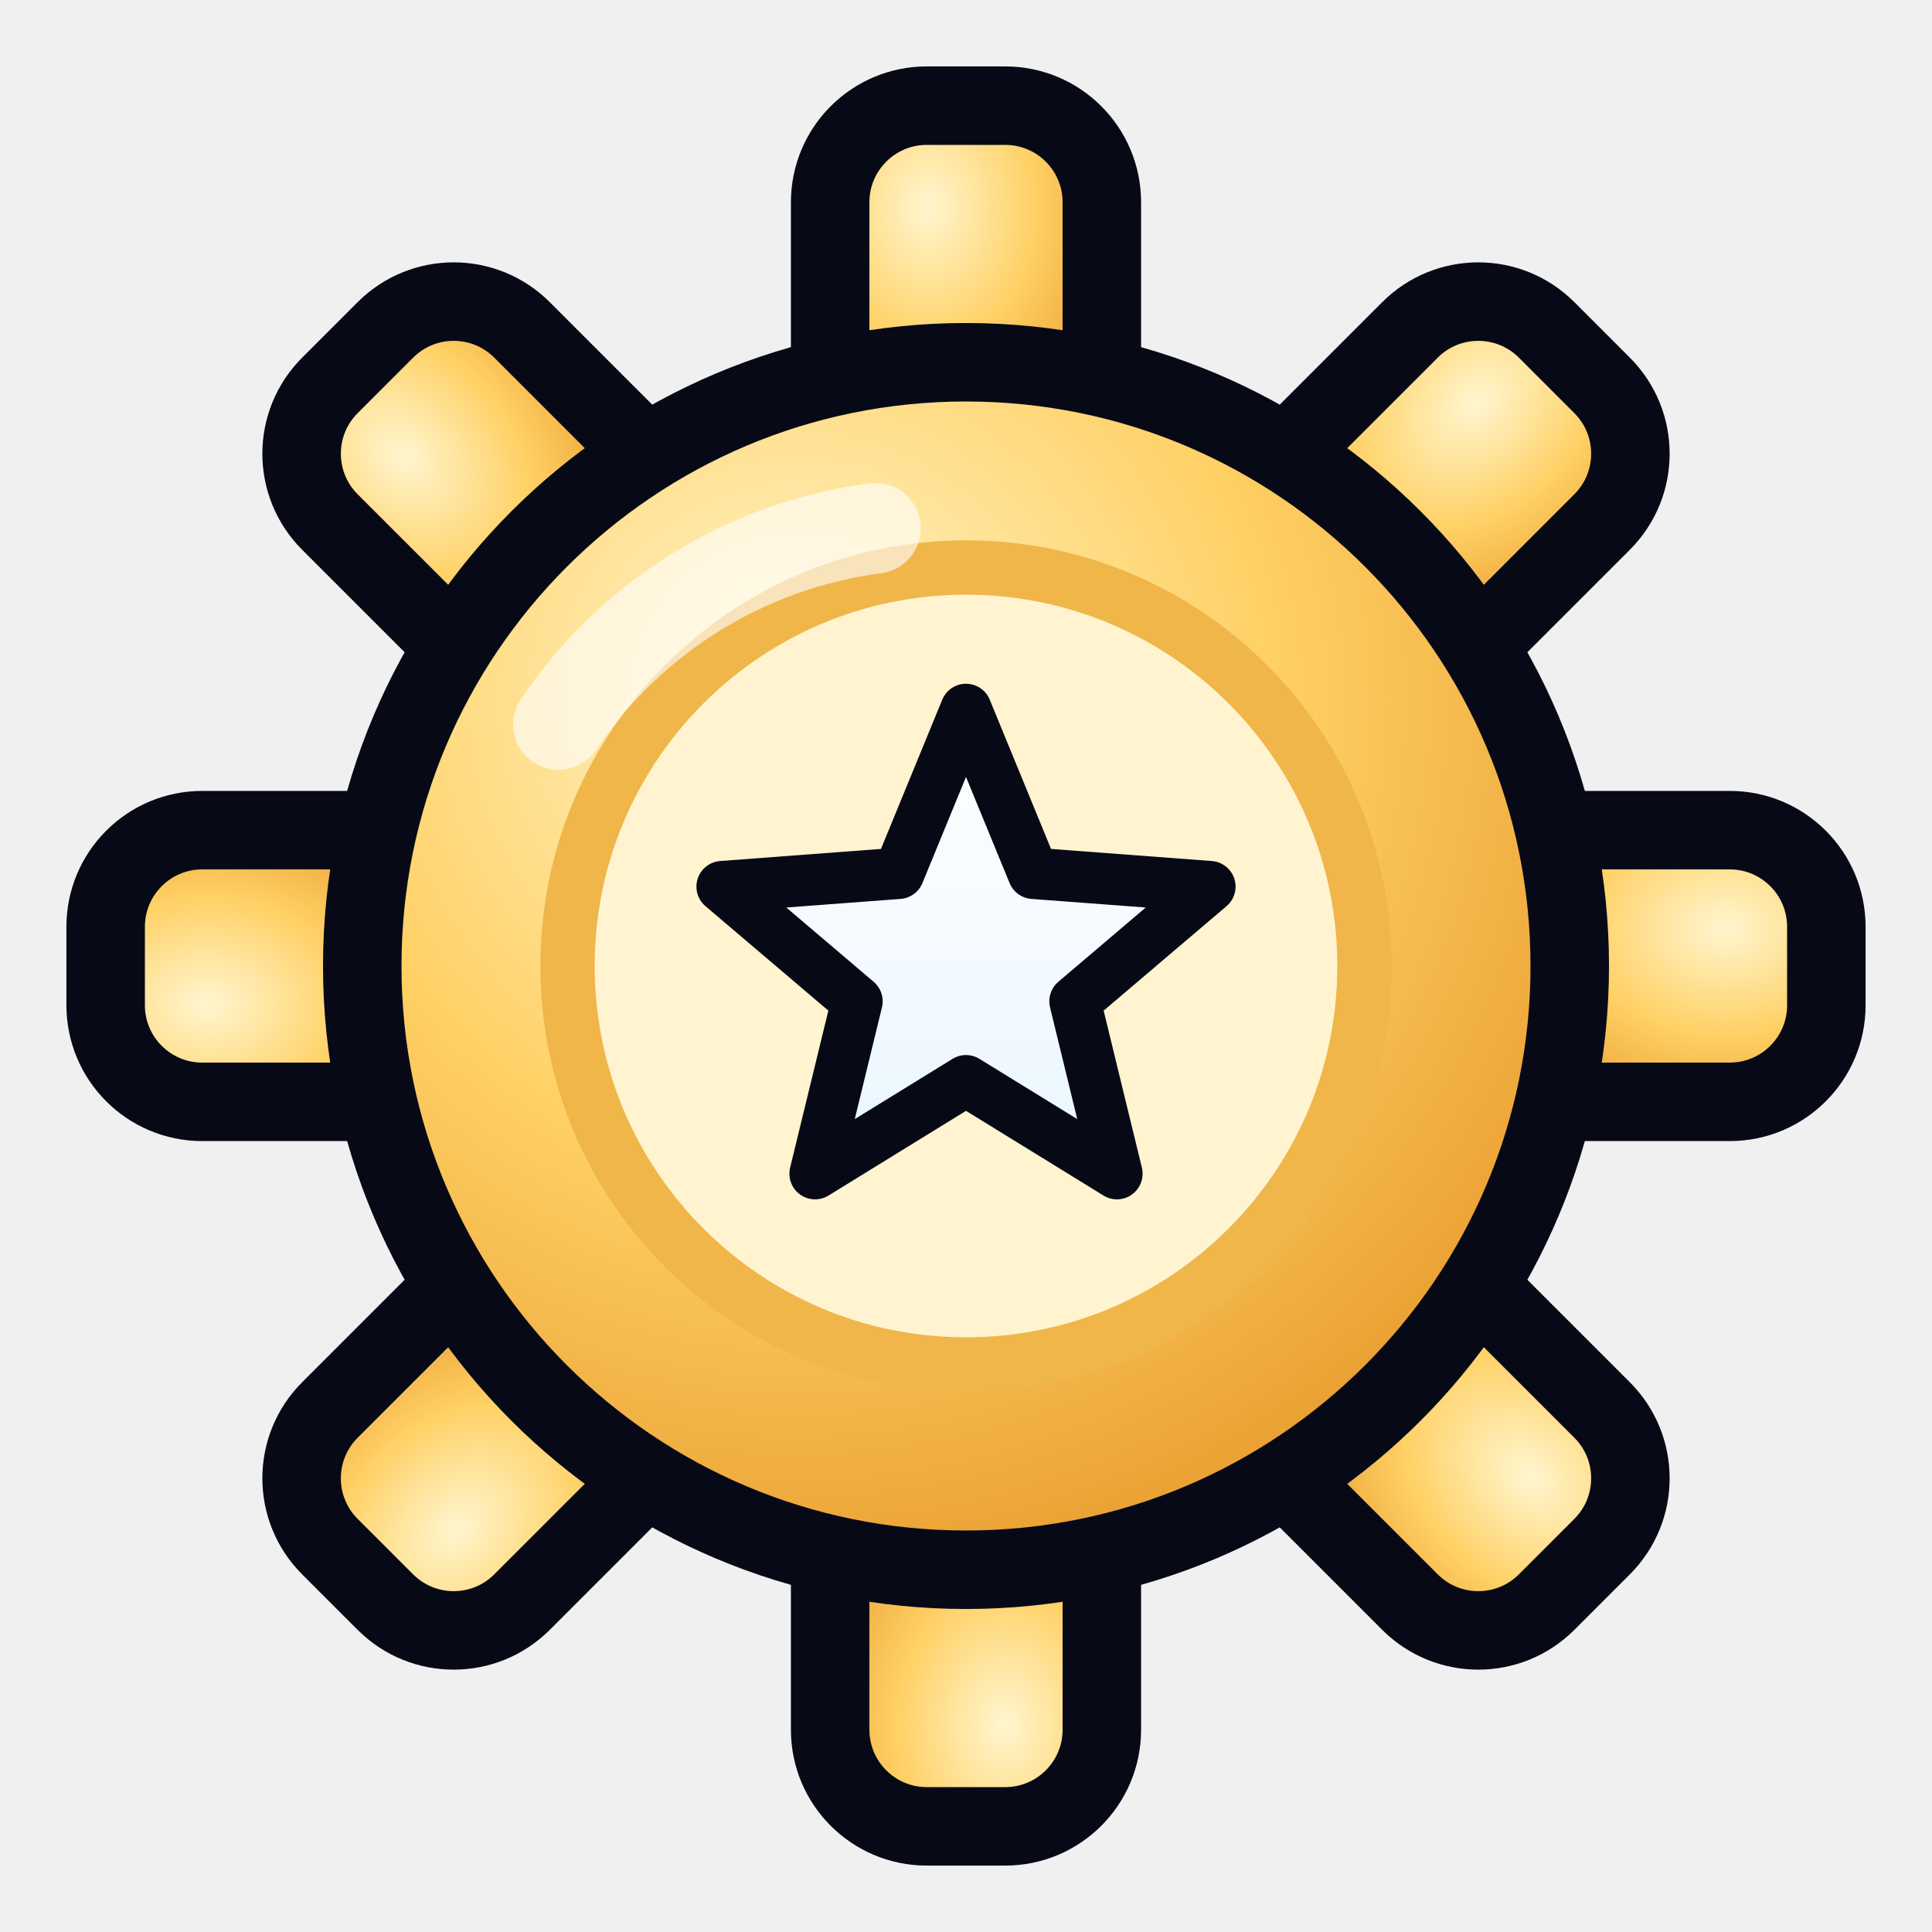
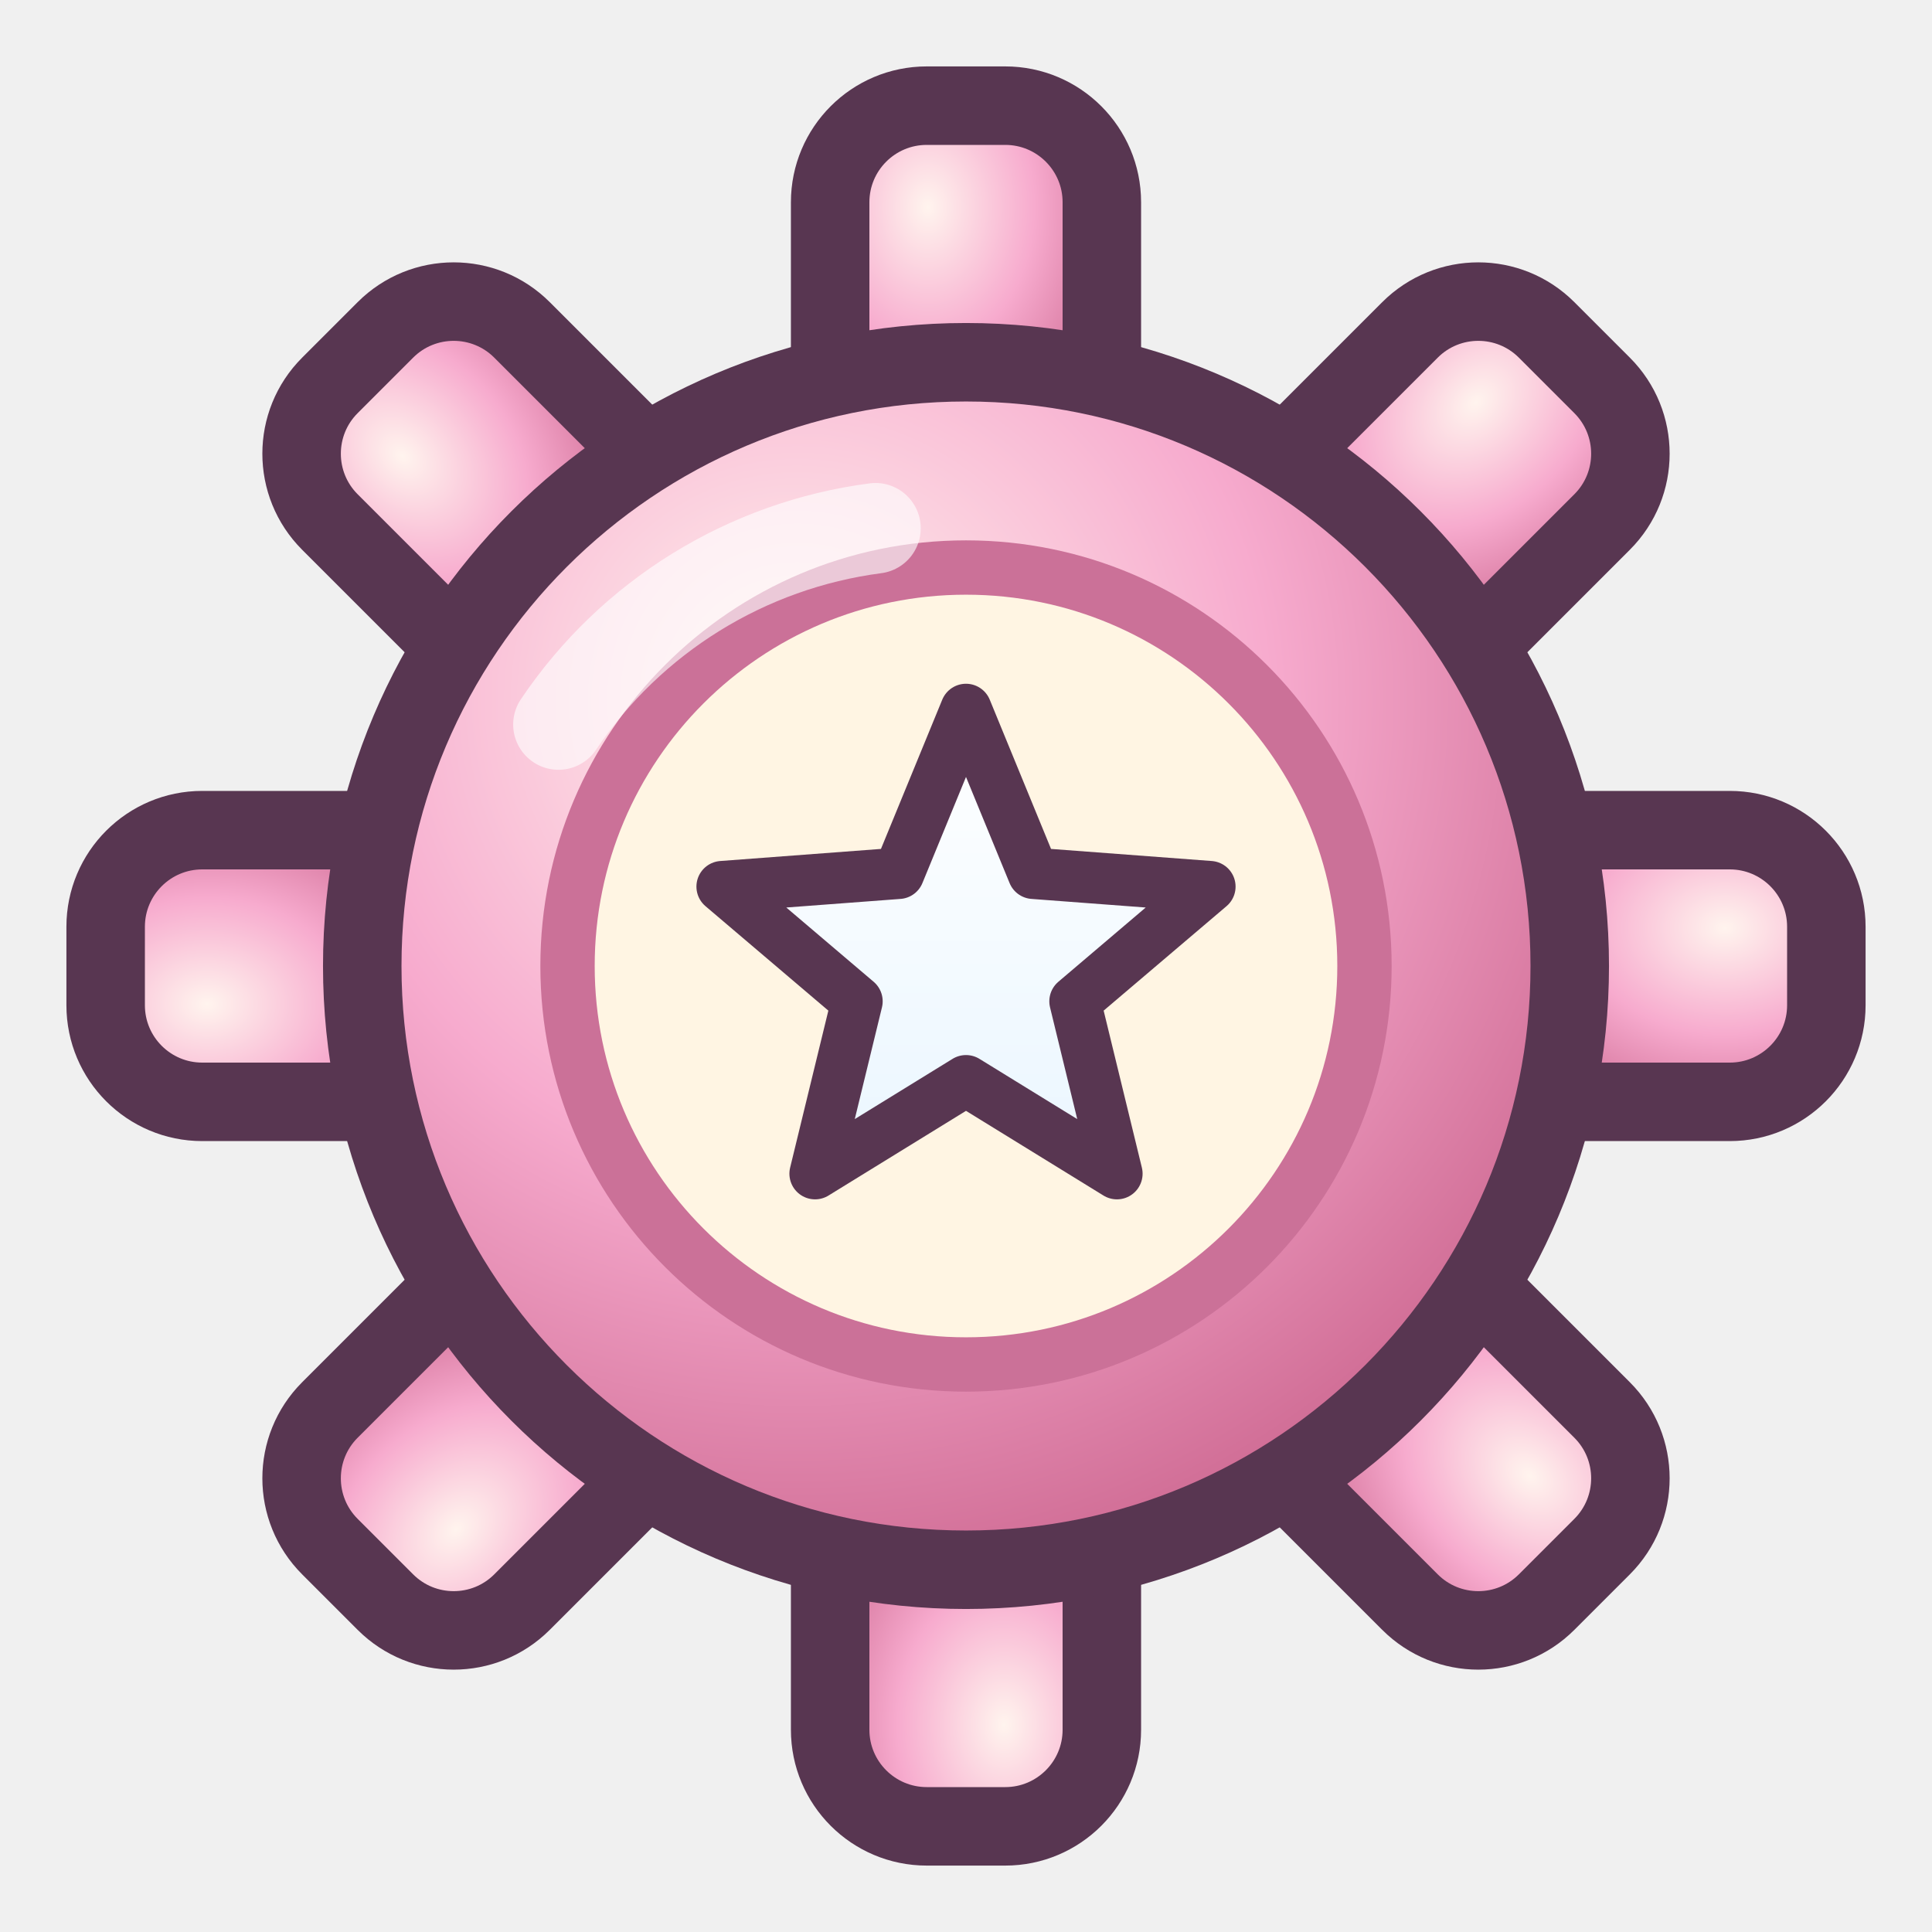
<svg xmlns="http://www.w3.org/2000/svg" viewBox="0 0 64 64" width="64" height="64" role="img" aria-label="设置">
  <defs>
    <radialGradient id="gearBody" cx="36%" cy="28%" r="78%">
-       <stop offset="0" stop-color="#fff6cf" />
-       <stop offset="0.5" stop-color="#ffd166" />
-       <stop offset="1" stop-color="#e89a2c" />
+       <stop offset="0" stop-color="#fff4ee" />
+       <stop offset="0.5" stop-color="#f7abce" />
+       <stop offset="1" stop-color="#cc668f" />
    </radialGradient>
    <linearGradient id="gearStar" x1="0" y1="0" x2="0" y2="1">
      <stop offset="0" stop-color="#ffffff" />
      <stop offset="1" stop-color="#eaf6ff" />
    </linearGradient>
  </defs>
-   <g fill="url(#gearBody)" stroke="#070a16" stroke-width="2.6" stroke-linejoin="round">
+   <g fill="url(#gearBody)" stroke="#583651" stroke-width="2.6" stroke-linejoin="round">
    <rect x="27.5" y="3.5" width="9" height="12" rx="3.2" transform="rotate(0 32 32)" />
    <rect x="27.5" y="3.5" width="9" height="12" rx="3.2" transform="rotate(45 32 32)" />
    <rect x="27.5" y="3.5" width="9" height="12" rx="3.2" transform="rotate(90 32 32)" />
    <rect x="27.5" y="3.5" width="9" height="12" rx="3.2" transform="rotate(135 32 32)" />
    <rect x="27.5" y="3.5" width="9" height="12" rx="3.2" transform="rotate(180 32 32)" />
    <rect x="27.5" y="3.5" width="9" height="12" rx="3.2" transform="rotate(225 32 32)" />
    <rect x="27.5" y="3.5" width="9" height="12" rx="3.2" transform="rotate(270 32 32)" />
    <rect x="27.5" y="3.5" width="9" height="12" rx="3.2" transform="rotate(315 32 32)" />
    <circle cx="32" cy="32" r="20" />
  </g>
-   <circle cx="32" cy="32" r="13.2" fill="#fff4cf" stroke="#f0b64a" stroke-width="1.8" />
-   <g transform="translate(32 32)" fill="url(#gearStar)" stroke="#070a16" stroke-width="1.7" stroke-linejoin="round">
+   <circle cx="32" cy="32" r="13.2" fill="#fff5e3" stroke="#cb7198" stroke-width="1.8" />
+   <g transform="translate(32 32)" fill="url(#gearStar)" stroke="#583651" stroke-width="1.7" stroke-linejoin="round">
    <polygon points="0,-8.5 2.23,-3.07 8.08,-2.63 3.61,1.17 5,6.88 0,3.8 -5,6.88 -3.61,1.17 -8.08,-2.63 -2.23,-3.07" />
  </g>
  <path d="M18.5 24 A15 15 0 0 1 29 17.5" fill="none" stroke="#ffffff" stroke-width="3" stroke-linecap="round" opacity="0.62" />
</svg>
